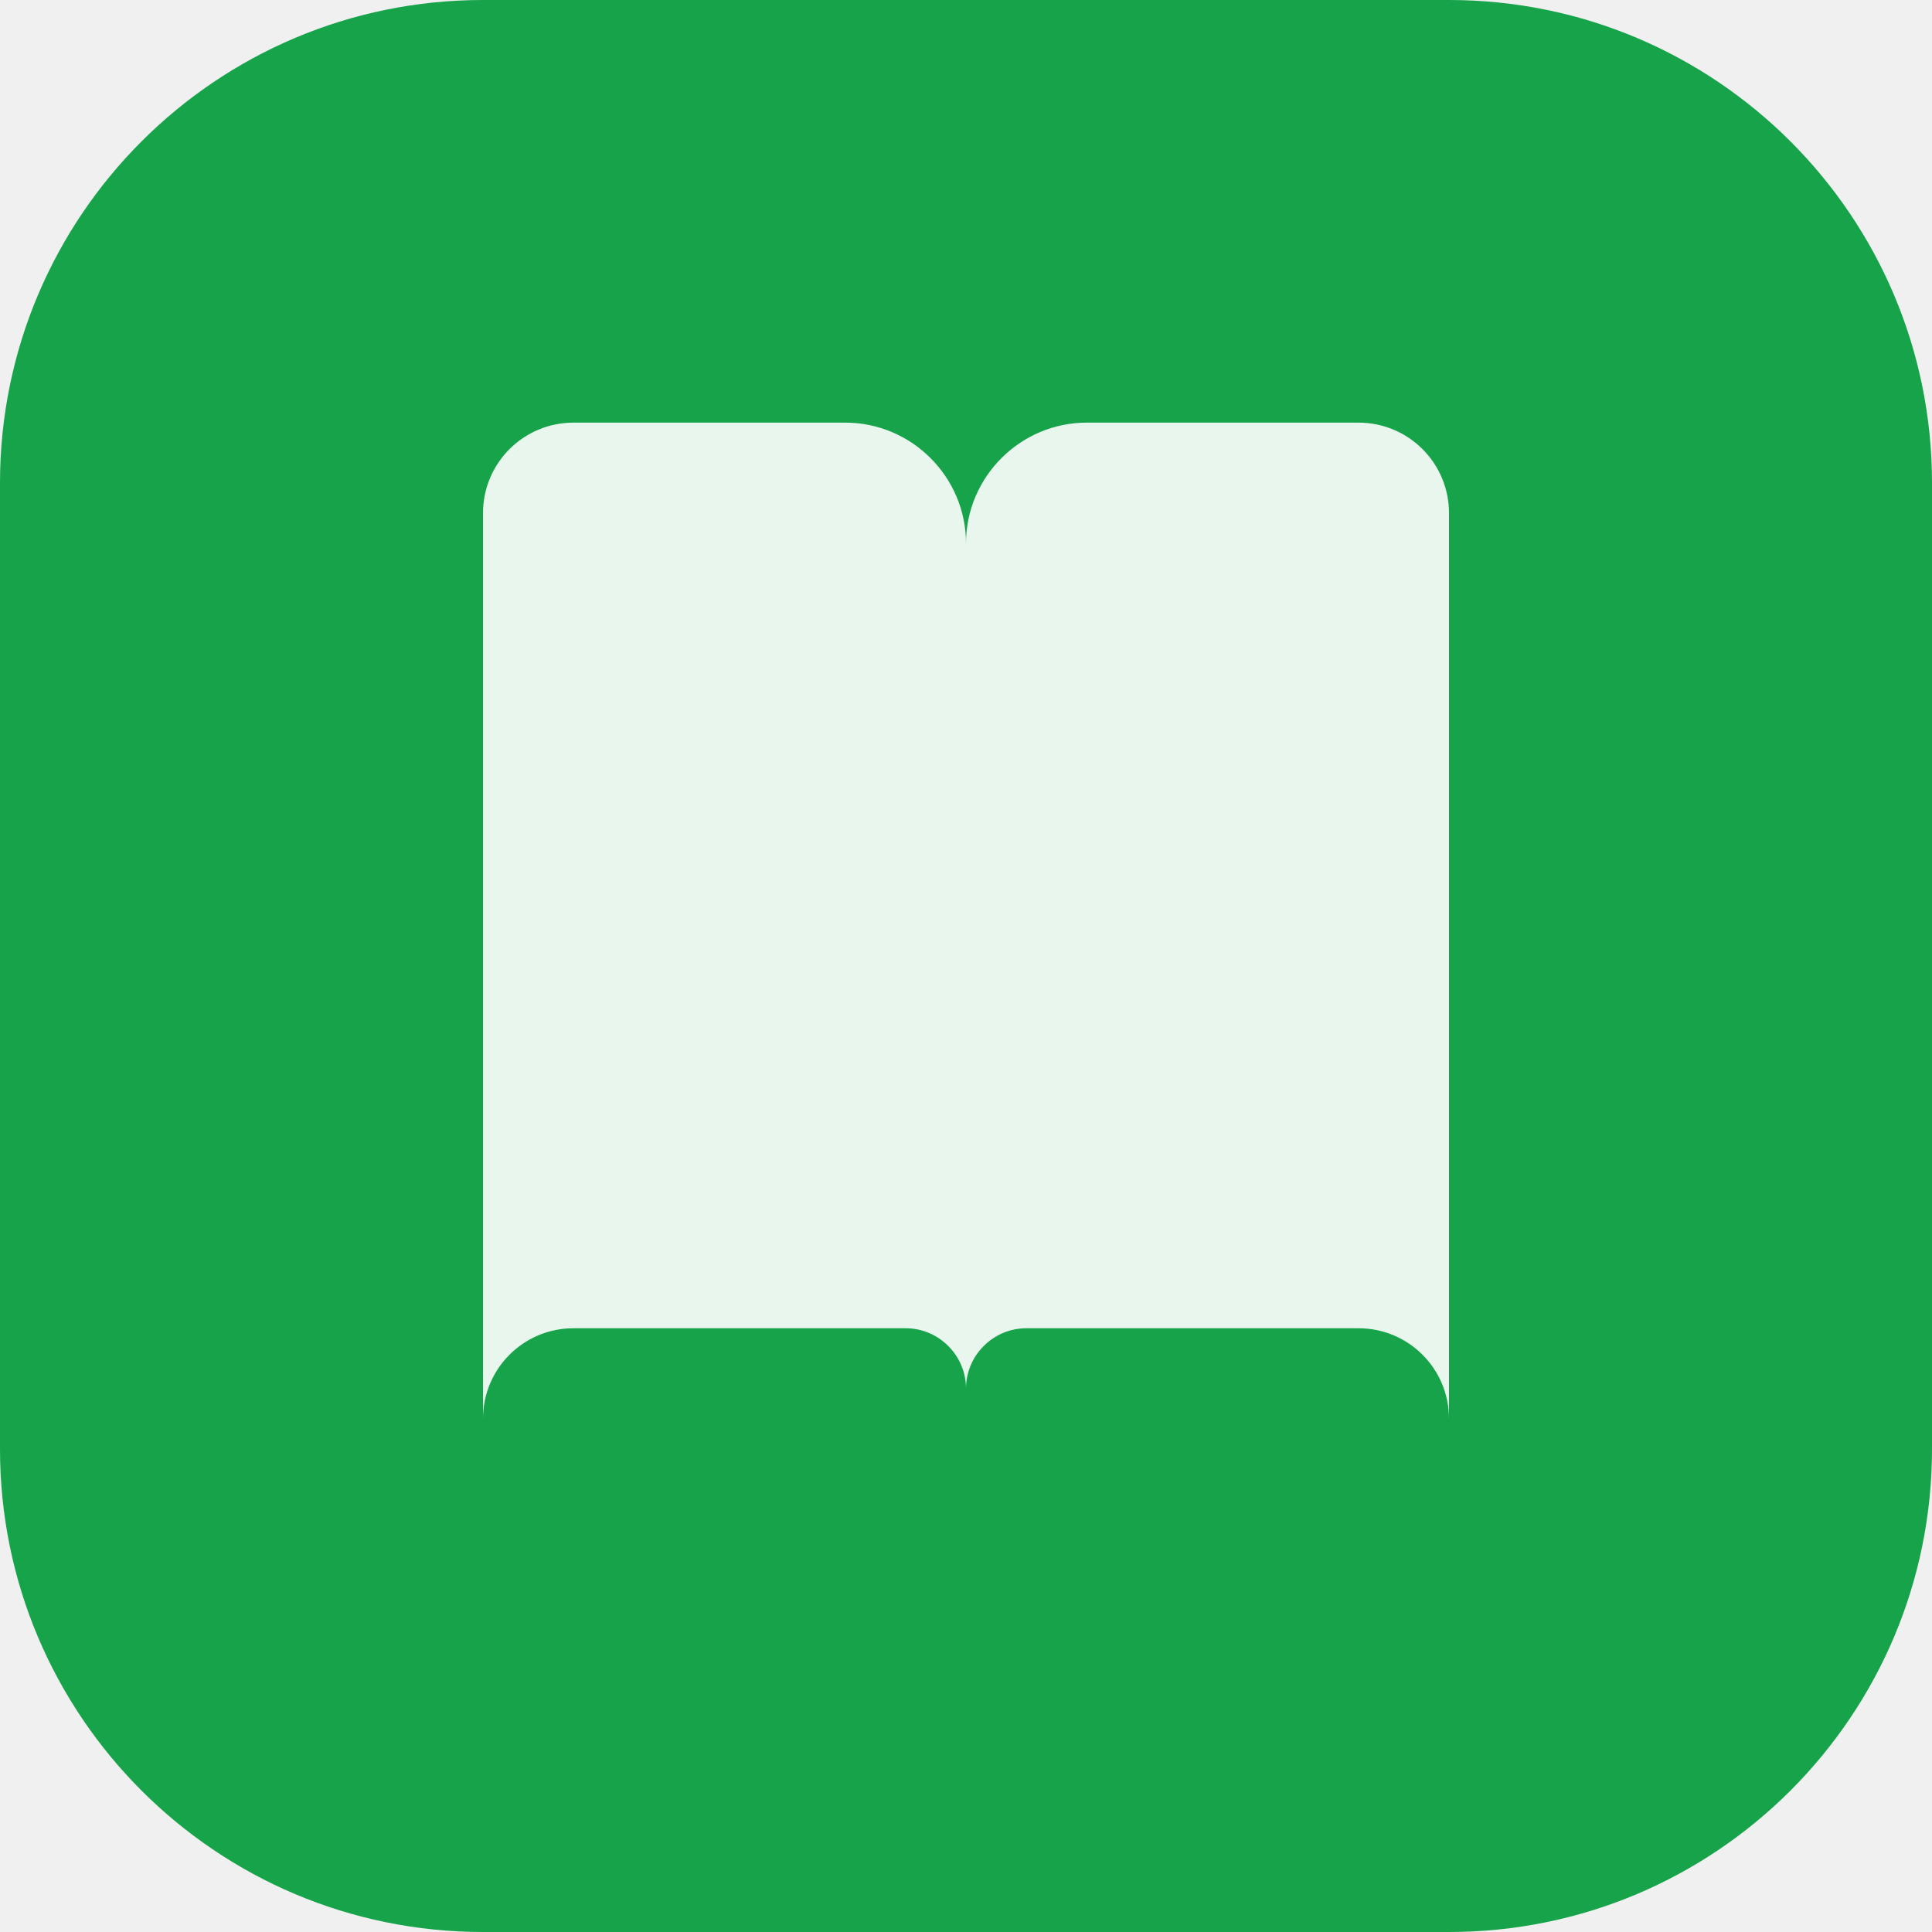
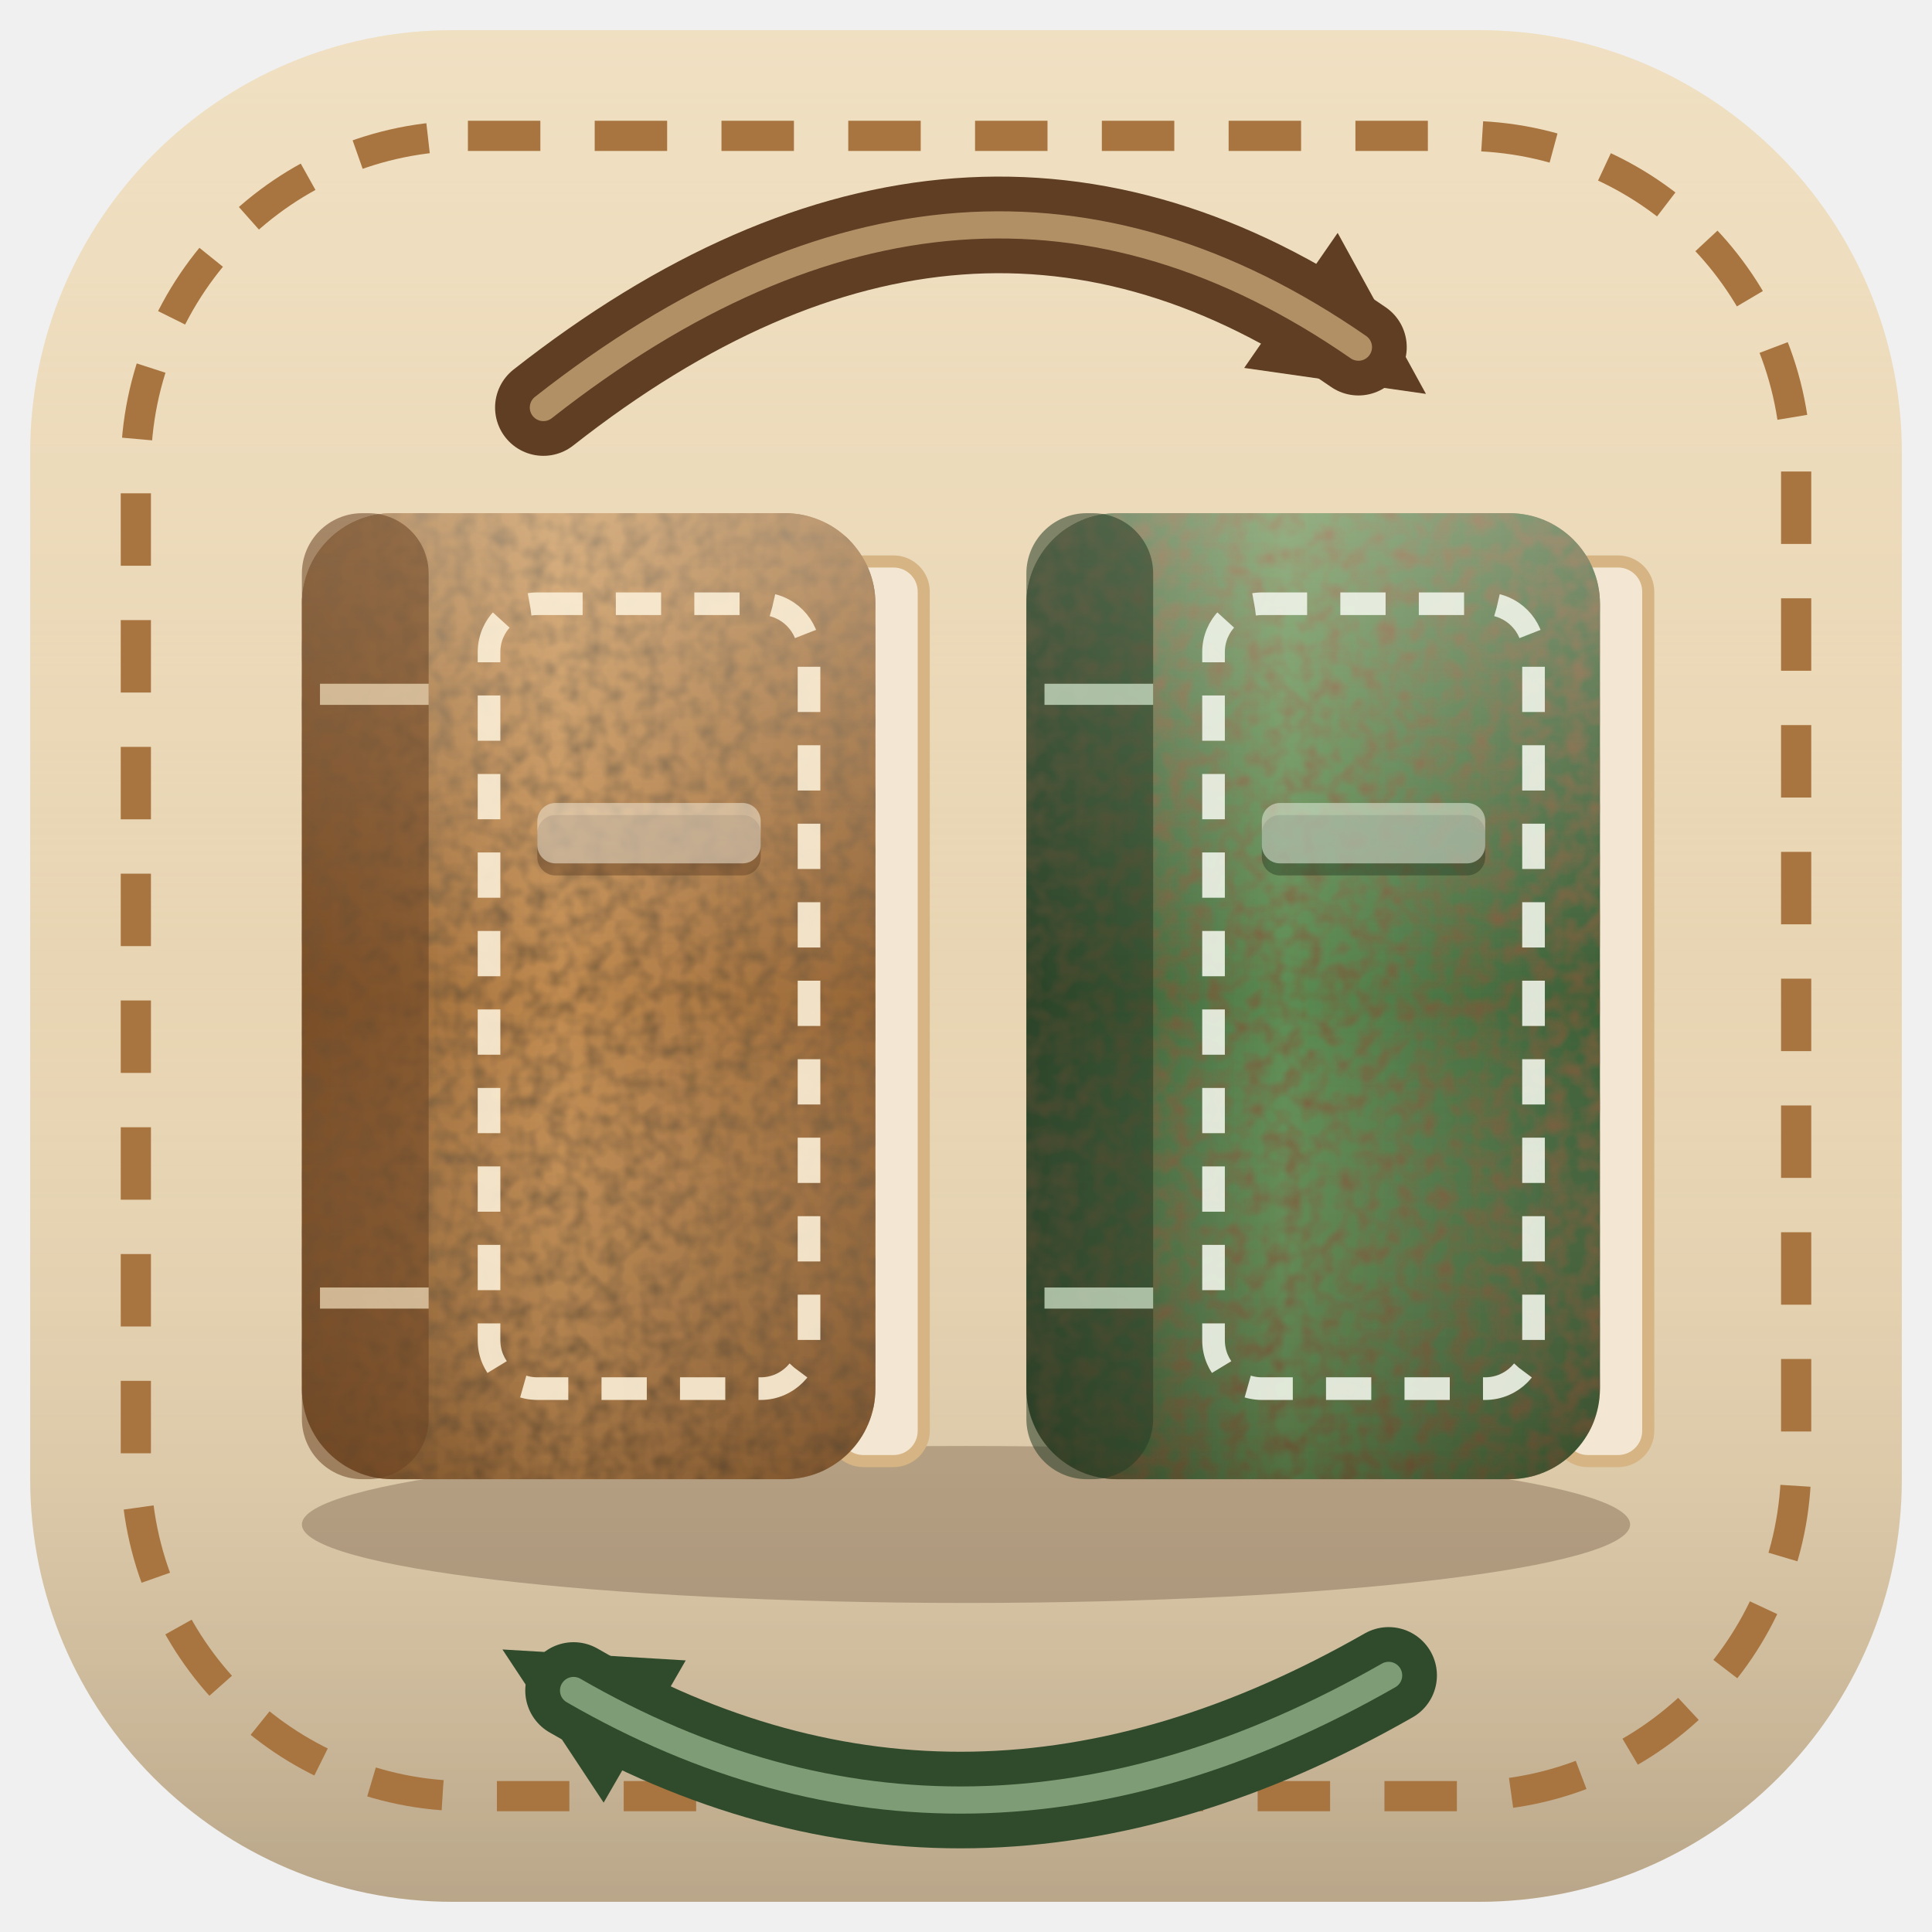
- <svg xmlns="http://www.w3.org/2000/svg" viewBox="0 0 32 32" fill="none">
-   <rect width="32" height="32" rx="8" fill="#16a34a" />
-   <path d="M8 8.5C8 7.67 8.67 7 9.5 7H14c1.1 0 2 .9 2 2v14c0-.55-.45-1-1-1H9.5c-.83 0-1.5.67-1.5 1.5V8.5z" fill="white" opacity="0.9" />
-   <path d="M24 8.5C24 7.67 23.33 7 22.5 7H18c-1.1 0-2 .9-2 2v14c0-.55.45-1 1-1h5.5c.83 0 1.5.67 1.5 1.5V8.5z" fill="white" opacity="0.9" />
+ <svg xmlns="http://www.w3.org/2000/svg" viewBox="0 0 64 64">
+   <defs>
+     <filter id="grain" x="0" y="0" width="100%" height="100%">
+       <feTurbulence type="fractalNoise" baseFrequency="1.6" numOctaves="2" seed="7" result="noise" />
+       <feColorMatrix in="noise" type="matrix" values="0 0 0 0 0.18  0 0 0 0 0.1  0 0 0 0 0.04  0 0 0 -1.6 1.05" result="specks" />
+       <feComposite in="specks" in2="SourceGraphic" operator="in" result="grain" />
+       <feMerge>
+         <feMergeNode in="SourceGraphic" />
+         <feMergeNode in="grain" />
+       </feMerge>
+     </filter>
+     <linearGradient id="caramel" x1="0" y1="0" x2="1" y2="0">
+       <stop offset="0" stop-color="#8a5a2b" />
+       <stop offset="0.45" stop-color="#c08a50" />
+       <stop offset="1" stop-color="#956536" />
+     </linearGradient>
+     <linearGradient id="moss" x1="0" y1="0" x2="1" y2="0">
+       <stop offset="0" stop-color="#304b2c" />
+       <stop offset="0.45" stop-color="#5c8b52" />
+       <stop offset="1" stop-color="#3b5d36" />
+     </linearGradient>
+     <linearGradient id="sheen" x1="0" y1="0" x2="0" y2="1">
+       <stop offset="0" stop-color="#fff4de" stop-opacity="0.35" />
+       <stop offset="0.5" stop-color="#fff4de" stop-opacity="0" />
+       <stop offset="1" stop-color="#2a1608" stop-opacity="0.25" />
+     </linearGradient>
+     <marker id="headBrown" viewBox="0 0 10 10" refX="5" refY="5" markerWidth="1.7" markerHeight="1.7" orient="auto">
+       <path d="M0 0 L10 5 L0 10 Z" fill="#5f3e23" />
+     </marker>
+     <marker id="headMoss" viewBox="0 0 10 10" refX="5" refY="5" markerWidth="1.7" markerHeight="1.7" orient="auto">
+       <path d="M0 0 L10 5 L0 10 Z" fill="#304b2c" />
+     </marker>
+   </defs>
+   <g>
+     <rect x="1" y="1" width="62" height="62" rx="14" fill="#e8d5b3" />
+     <rect x="1" y="1" width="62" height="62" rx="14" fill="url(#sheen)" />
+     <rect x="4.5" y="4.5" width="55" height="55" rx="11" fill="none" stroke="#a8743f" stroke-width="1" stroke-dasharray="2.4 1.8" />
+   </g>
+   <ellipse cx="32" cy="50.5" rx="22" ry="2.6" fill="#4a301c" opacity="0.28" />
+   <g>
+     <rect x="27.6" y="18.6" width="3" height="29.8" rx="1" fill="#f3e7d3" stroke="#d6b483" stroke-width="0.4" />
+     <rect x="10" y="17" width="19" height="32" rx="3" fill="url(#caramel)" filter="url(#grain)" />
+     <rect x="10" y="17" width="19" height="32" rx="3" fill="url(#sheen)" />
+     <rect x="10" y="17" width="4.2" height="32" rx="2" fill="#6b4423" opacity="0.55" />
+     <line x1="10.6" y1="23" x2="14.2" y2="23" stroke="#e6d0ac" stroke-width="0.7" opacity="0.8" />
+     <line x1="10.6" y1="43" x2="14.2" y2="43" stroke="#e6d0ac" stroke-width="0.7" opacity="0.8" />
+     <rect x="16.2" y="20" width="10.6" height="26" rx="1.6" fill="none" stroke="#fbeed6" stroke-width="0.75" stroke-dasharray="1.5 1.1" opacity="0.9" />
+     <rect x="17.8" y="27" width="7.4" height="2" rx="0.6" fill="#5f3e23" opacity="0.45" />
+     <rect x="17.8" y="26.6" width="7.4" height="2" rx="0.6" fill="#f3e7d3" opacity="0.55" />
+   </g>
+   <g>
+     <rect x="51.6" y="18.6" width="3" height="29.8" rx="1" fill="#f3e7d3" stroke="#d6b483" stroke-width="0.4" />
+     <rect x="34" y="17" width="19" height="32" rx="3" fill="url(#moss)" filter="url(#grain)" />
+     <rect x="34" y="17" width="19" height="32" rx="3" fill="url(#sheen)" />
+     <rect x="34" y="17" width="4.2" height="32" rx="2" fill="#263c24" opacity="0.55" />
+     <line x1="34.6" y1="23" x2="38.2" y2="23" stroke="#c6d9bf" stroke-width="0.7" opacity="0.8" />
+     <line x1="34.6" y1="43" x2="38.2" y2="43" stroke="#c6d9bf" stroke-width="0.7" opacity="0.8" />
+     <rect x="40.2" y="20" width="10.6" height="26" rx="1.6" fill="none" stroke="#eef4e8" stroke-width="0.75" stroke-dasharray="1.5 1.1" opacity="0.9" />
+     <rect x="41.8" y="27" width="7.4" height="2" rx="0.6" fill="#263c24" opacity="0.45" />
+     <rect x="41.8" y="26.6" width="7.4" height="2" rx="0.6" fill="#e2ecdd" opacity="0.55" />
+   </g>
+   <path d="M18 13.5 Q32 2.5 45 11.5" fill="none" stroke="#5f3e23" stroke-width="3.2" stroke-linecap="round" marker-end="url(#headBrown)" />
+   <path d="M18 13.5 Q32 2.5 45 11.5" fill="none" stroke="#d6b483" stroke-width="0.9" stroke-linecap="round" opacity="0.7" />
+   <path d="M46 55.5 Q32 63.5 19 56" fill="none" stroke="#304b2c" stroke-width="3.2" stroke-linecap="round" marker-end="url(#headMoss)" />
+   <path d="M46 55.5 Q32 63.5 19 56" fill="none" stroke="#a0c095" stroke-width="0.9" stroke-linecap="round" opacity="0.7" />
</svg>
